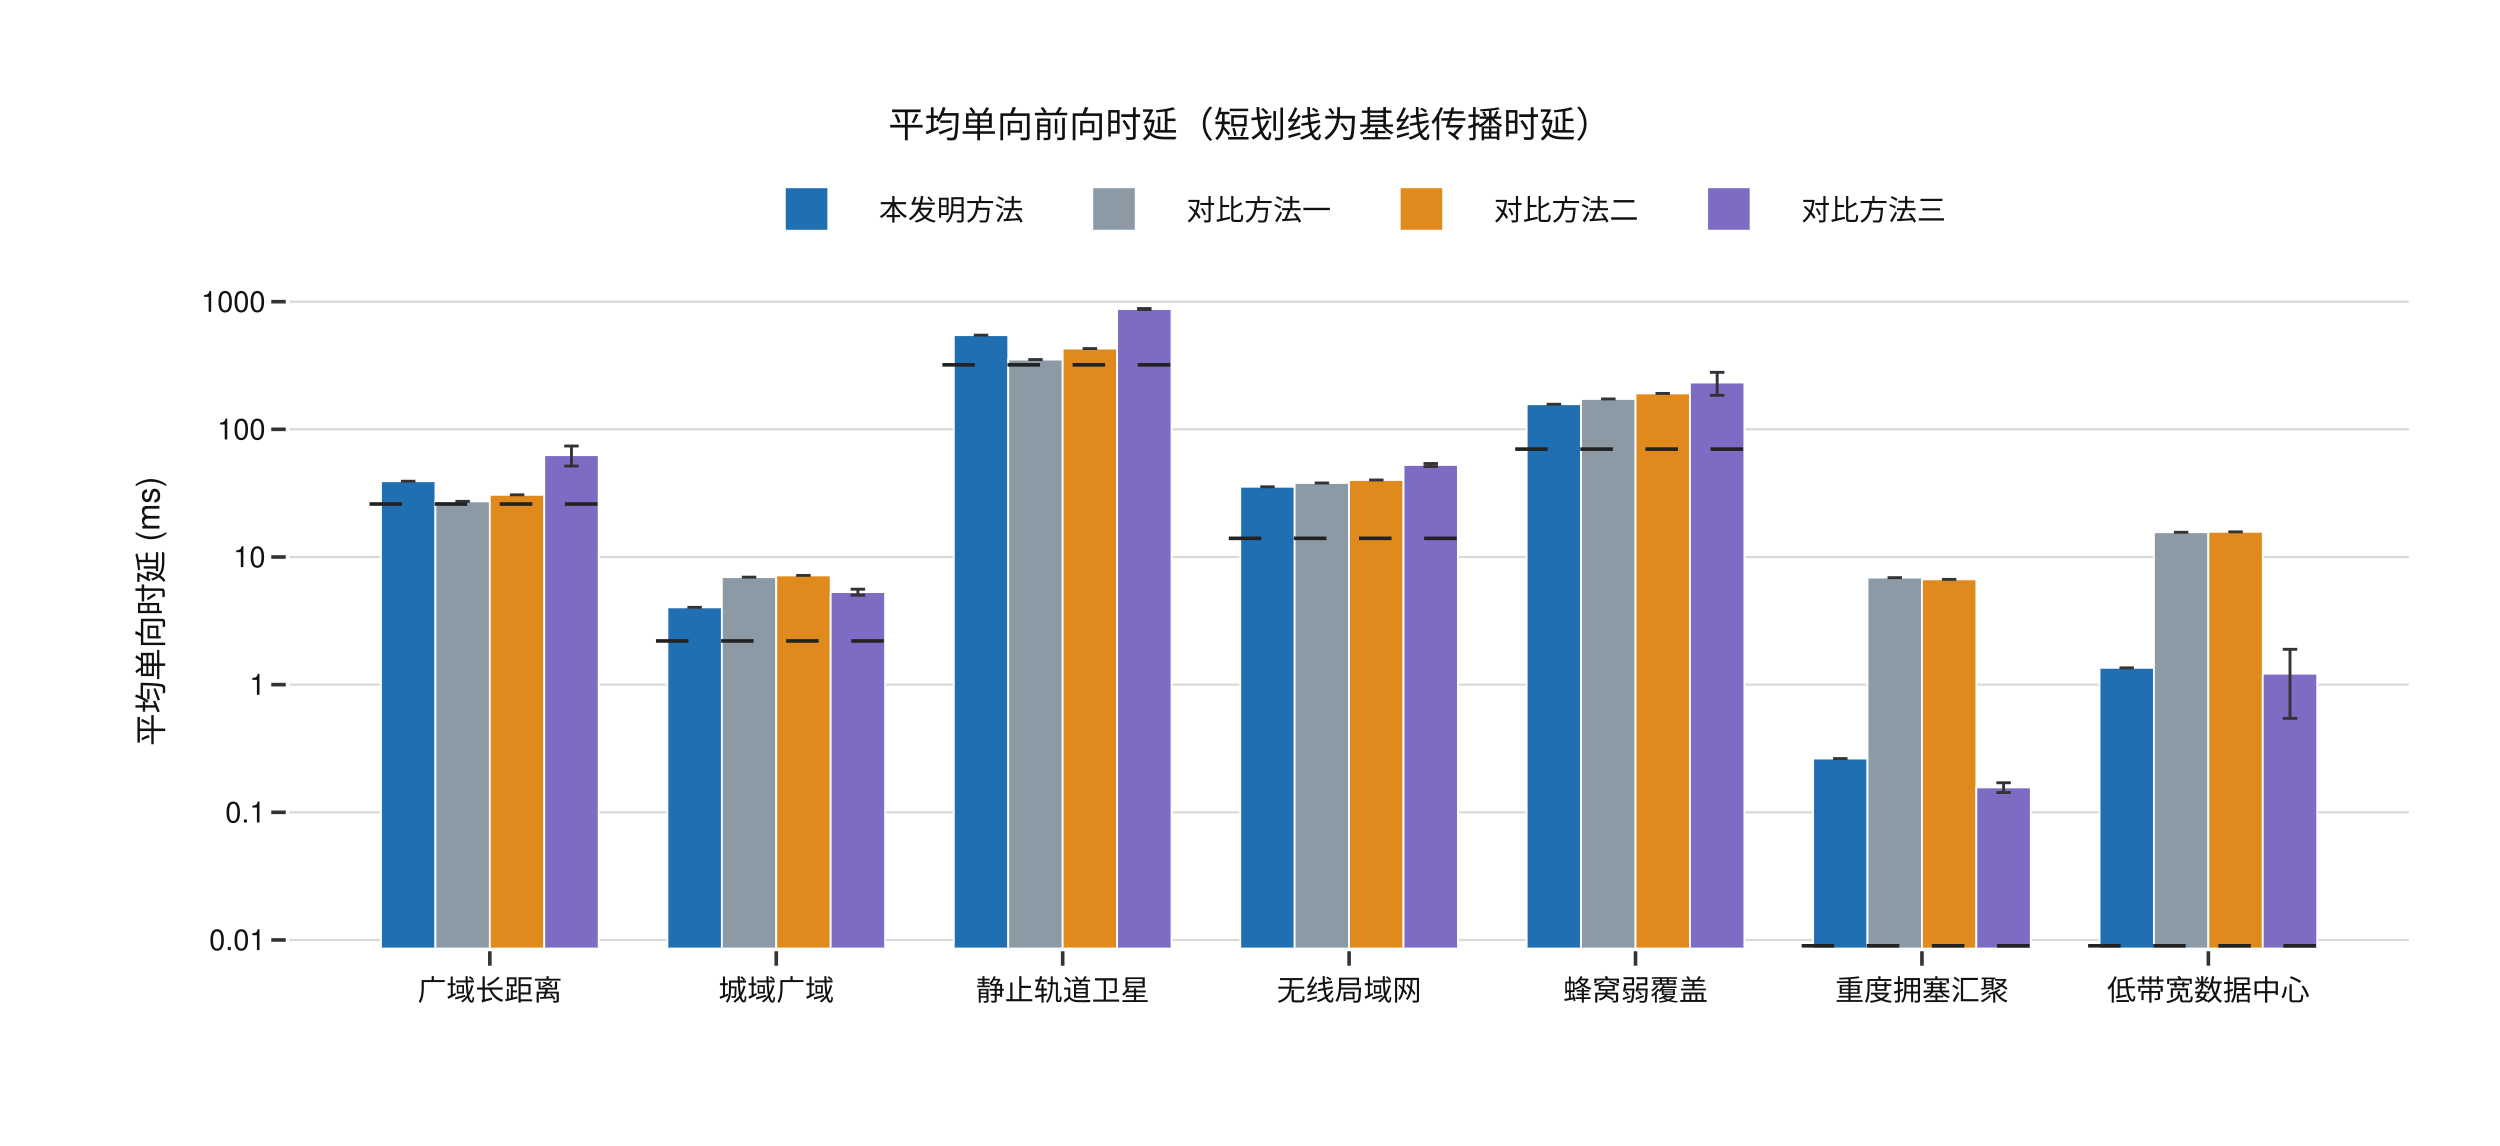
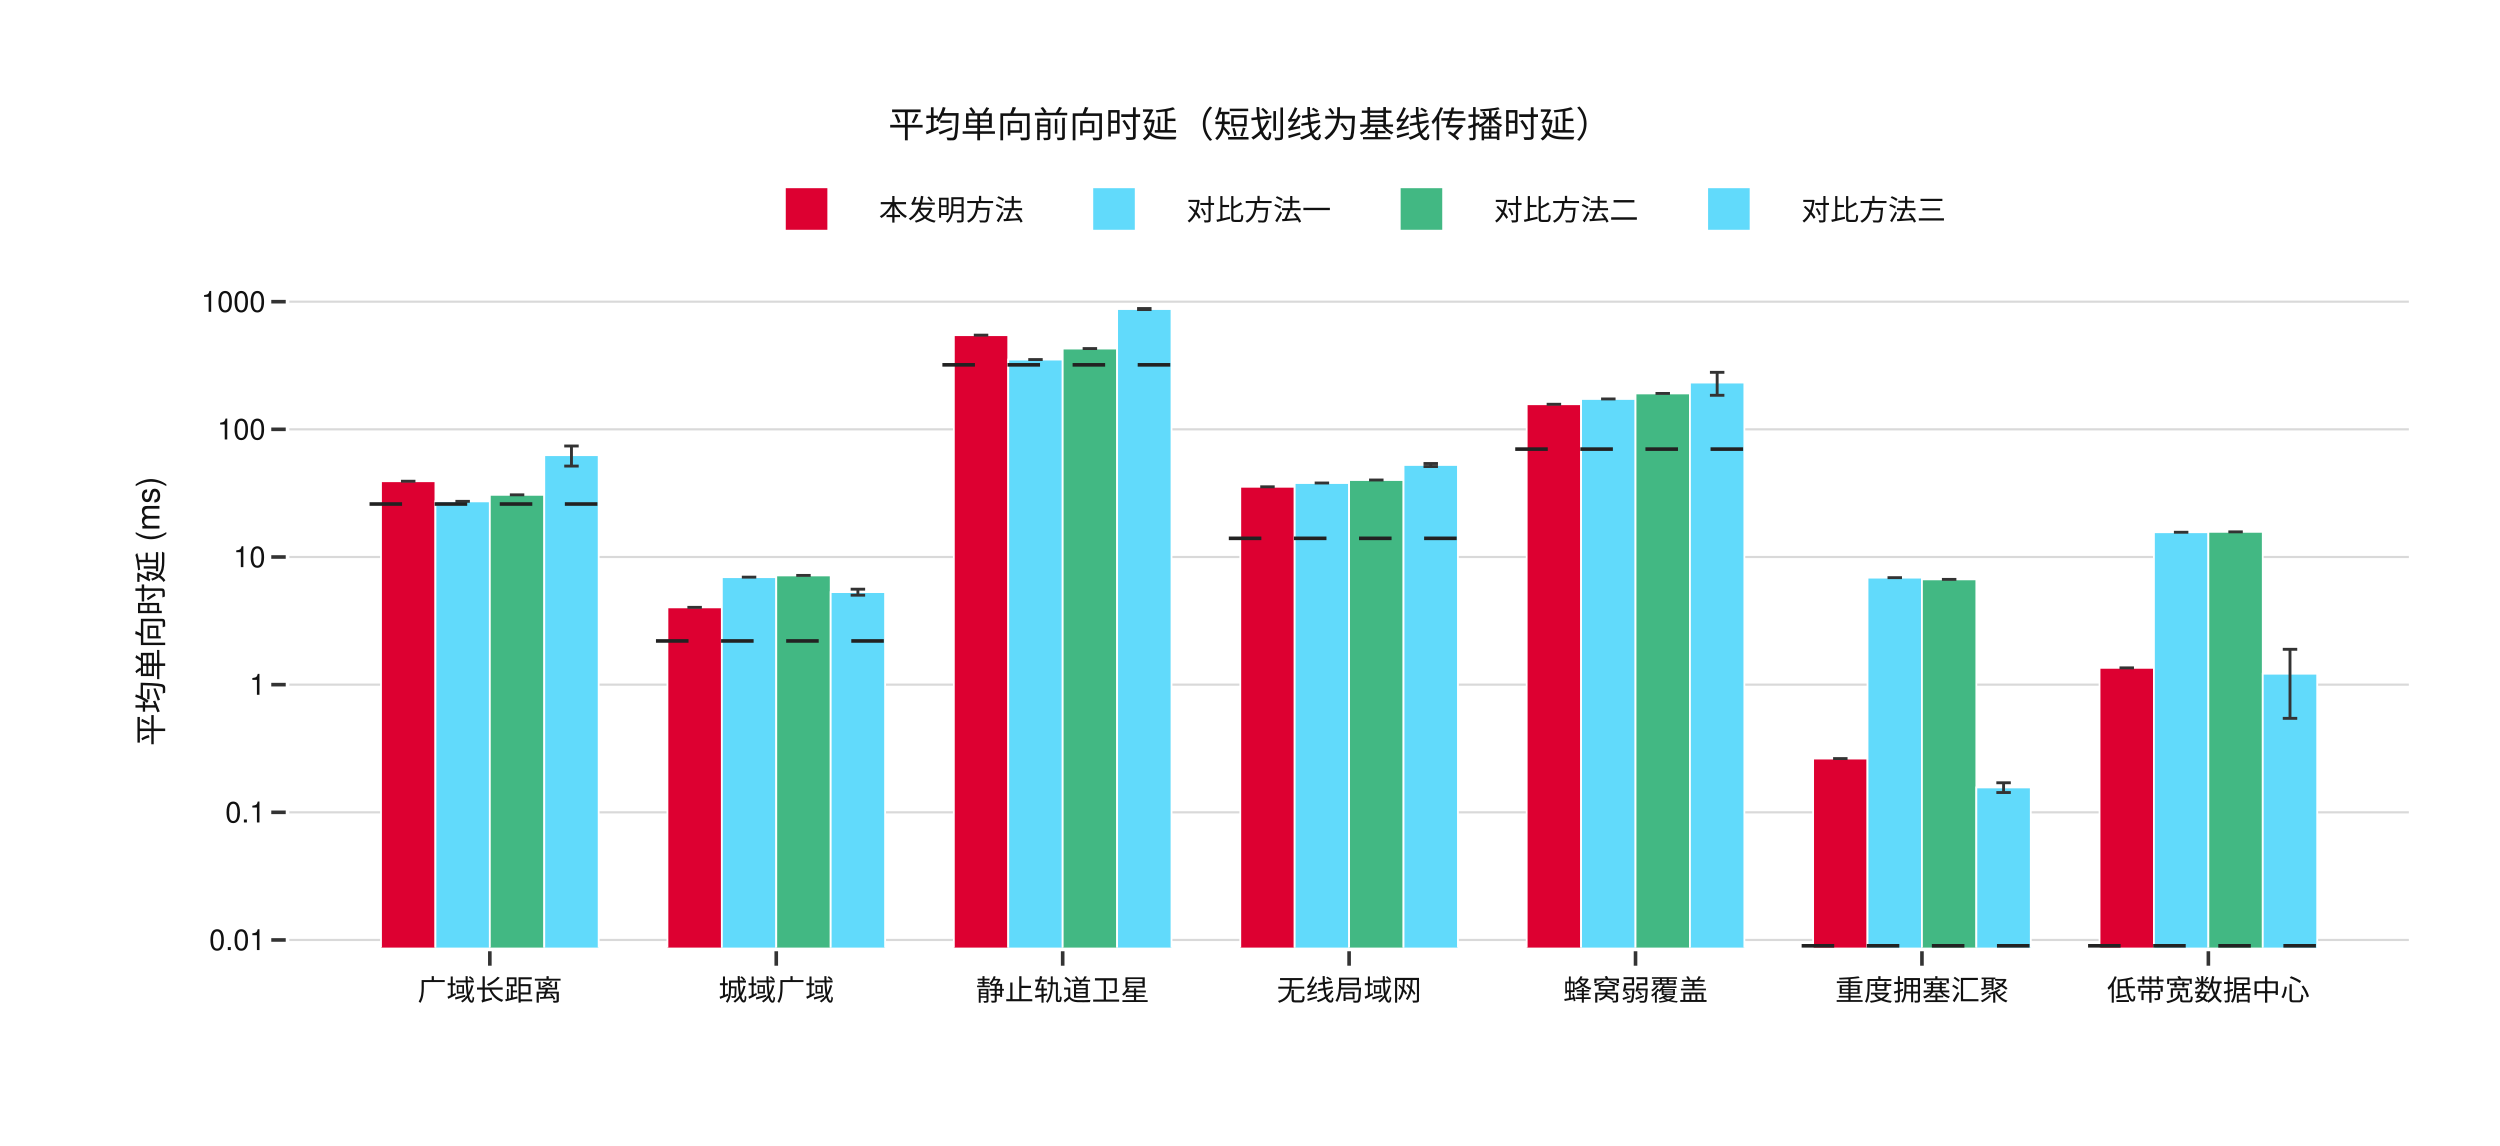
- <svg xmlns="http://www.w3.org/2000/svg" class="main-svg" width="691.2pt" height="316.8pt" style="" viewBox="0 0 691.2 316.8">
+ <svg xmlns="http://www.w3.org/2000/svg" class="main-svg" width="691.2pt" height="316.8pt" viewBox="0 0 691.2 316.8" style="">
  <rect x="0" y="0" width="691.2" height="316.8" style="fill: rgb(255, 255, 255); fill-opacity: 1;" />
-   <defs id="defs-bbf554">
+   <defs id="defs-b40670">
    <g class="clips">
-       <clipPath id="clipbbf554xyplot" class="plotclip">
+       <clipPath id="clipb40670xyplot" class="plotclip">
        <rect width="586" height="186" />
      </clipPath>
-       <clipPath class="axesclip" id="clipbbf554x">
+       <clipPath class="axesclip" id="clipb40670x">
        <rect x="80" y="0" width="586" height="316.8" />
      </clipPath>
-       <clipPath class="axesclip" id="clipbbf554y">
+       <clipPath class="axesclip" id="clipb40670y">
        <rect x="0" y="76" width="691.2" height="186" />
      </clipPath>
-       <clipPath class="axesclip" id="clipbbf554xy">
+       <clipPath class="axesclip" id="clipb40670xy">
        <rect x="80" y="76" width="586" height="186" />
      </clipPath>
    </g>
    <g class="gradients" />
    <g class="patterns" />
  </defs>
  <g class="bglayer" />
  <g class="layer-below">
    <g class="imagelayer" />
    <g class="shapelayer" />
  </g>
  <g class="cartesianlayer">
    <g class="subplot xy">
      <g class="layer-subplot">
        <g class="shapelayer" />
        <g class="imagelayer" />
      </g>
      <g class="minor-gridlayer">
        <g class="x" />
        <g class="y" />
      </g>
      <g class="gridlayer">
        <g class="x" />
        <g class="y">
          <path class="ygrid crisp" transform="translate(0,259.88)" d="M80,0h586" style="stroke: rgb(217, 217, 217); stroke-opacity: 1; stroke-width: 0.6px;" />
          <path class="ygrid crisp" transform="translate(0,224.59)" d="M80,0h586" style="stroke: rgb(217, 217, 217); stroke-opacity: 1; stroke-width: 0.6px;" />
          <path class="ygrid crisp" transform="translate(0,189.29)" d="M80,0h586" style="stroke: rgb(217, 217, 217); stroke-opacity: 1; stroke-width: 0.6px;" />
          <path class="ygrid crisp" transform="translate(0,154)" d="M80,0h586" style="stroke: rgb(217, 217, 217); stroke-opacity: 1; stroke-width: 0.6px;" />
          <path class="ygrid crisp" transform="translate(0,118.7)" d="M80,0h586" style="stroke: rgb(217, 217, 217); stroke-opacity: 1; stroke-width: 0.6px;" />
          <path class="ygrid crisp" transform="translate(0,83.41)" d="M80,0h586" style="stroke: rgb(217, 217, 217); stroke-opacity: 1; stroke-width: 0.6px;" />
        </g>
      </g>
      <g class="zerolinelayer" />
      <g class="layer-between">
        <g class="shapelayer" />
        <g class="imagelayer" />
      </g>
      <path class="xlines-below" />
      <path class="ylines-below" />
      <g class="overlines-below" />
      <g class="xaxislayer-below" />
      <g class="yaxislayer-below" />
      <g class="overaxes-below" />
      <g class="overplot">
-         <g class="xy" transform="translate(80,76)" clip-path="url(#clipbbf554xyplot)">
+         <g class="xy" transform="translate(80,76)" clip-path="url(#clipb40670xyplot)">
          <g class="barlayer mlayer">
            <g class="trace bars" style="opacity: 1;">
              <g class="points">
                <g class="point">
-                   <path d="M25.34,1953V57.05H40.39V1953Z" style="vector-effect: none; opacity: 1; stroke-width: 0.5px; fill: rgb(31, 111, 178); fill-opacity: 1; stroke: rgb(255, 255, 255); stroke-opacity: 1;" />
-                 </g>
-                 <g class="point">
-                   <path d="M104.53,1953V91.92H119.58V1953Z" style="vector-effect: none; opacity: 1; stroke-width: 0.5px; fill: rgb(31, 111, 178); fill-opacity: 1; stroke: rgb(255, 255, 255); stroke-opacity: 1;" />
-                 </g>
-                 <g class="point">
-                   <path d="M183.72,1953V16.66H198.76V1953Z" style="vector-effect: none; opacity: 1; stroke-width: 0.5px; fill: rgb(31, 111, 178); fill-opacity: 1; stroke: rgb(255, 255, 255); stroke-opacity: 1;" />
-                 </g>
-                 <g class="point">
-                   <path d="M262.91,1953V58.59H277.95V1953Z" style="vector-effect: none; opacity: 1; stroke-width: 0.5px; fill: rgb(31, 111, 178); fill-opacity: 1; stroke: rgb(255, 255, 255); stroke-opacity: 1;" />
-                 </g>
-                 <g class="point">
-                   <path d="M342.1,1953V35.77H357.14V1953Z" style="vector-effect: none; opacity: 1; stroke-width: 0.5px; fill: rgb(31, 111, 178); fill-opacity: 1; stroke: rgb(255, 255, 255); stroke-opacity: 1;" />
-                 </g>
-                 <g class="point">
-                   <path d="M421.29,1953V133.73H436.33V1953Z" style="vector-effect: none; opacity: 1; stroke-width: 0.5px; fill: rgb(31, 111, 178); fill-opacity: 1; stroke: rgb(255, 255, 255); stroke-opacity: 1;" />
-                 </g>
-                 <g class="point">
-                   <path d="M500.48,1953V108.65H515.52V1953Z" style="vector-effect: none; opacity: 1; stroke-width: 0.5px; fill: rgb(31, 111, 178); fill-opacity: 1; stroke: rgb(255, 255, 255); stroke-opacity: 1;" />
+                   <path d="M25.34,1953V57.05H40.39V1953Z" style="vector-effect: none; opacity: 1; stroke-width: 0.5px; fill: rgb(221, 0, 49); fill-opacity: 1; stroke: rgb(255, 255, 255); stroke-opacity: 1;" />
+                 </g>
+                 <g class="point">
+                   <path d="M104.53,1953V91.92H119.58V1953Z" style="vector-effect: none; opacity: 1; stroke-width: 0.5px; fill: rgb(221, 0, 49); fill-opacity: 1; stroke: rgb(255, 255, 255); stroke-opacity: 1;" />
+                 </g>
+                 <g class="point">
+                   <path d="M183.72,1953V16.66H198.76V1953Z" style="vector-effect: none; opacity: 1; stroke-width: 0.5px; fill: rgb(221, 0, 49); fill-opacity: 1; stroke: rgb(255, 255, 255); stroke-opacity: 1;" />
+                 </g>
+                 <g class="point">
+                   <path d="M262.91,1953V58.59H277.95V1953Z" style="vector-effect: none; opacity: 1; stroke-width: 0.5px; fill: rgb(221, 0, 49); fill-opacity: 1; stroke: rgb(255, 255, 255); stroke-opacity: 1;" />
+                 </g>
+                 <g class="point">
+                   <path d="M342.1,1953V35.77H357.14V1953Z" style="vector-effect: none; opacity: 1; stroke-width: 0.5px; fill: rgb(221, 0, 49); fill-opacity: 1; stroke: rgb(255, 255, 255); stroke-opacity: 1;" />
+                 </g>
+                 <g class="point">
+                   <path d="M421.29,1953V133.73H436.33V1953Z" style="vector-effect: none; opacity: 1; stroke-width: 0.5px; fill: rgb(221, 0, 49); fill-opacity: 1; stroke: rgb(255, 255, 255); stroke-opacity: 1;" />
+                 </g>
+                 <g class="point">
+                   <path d="M500.48,1953V108.65H515.52V1953Z" style="vector-effect: none; opacity: 1; stroke-width: 0.5px; fill: rgb(221, 0, 49); fill-opacity: 1; stroke: rgb(255, 255, 255); stroke-opacity: 1;" />
                </g>
              </g>
              <g class="errorbar">
                <path class="yerror" d="M30.86,57.05h4m-2,0V57.05m-2,0h4" style="vector-effect: none; stroke-width: 0.8px; stroke: rgb(51, 51, 51); stroke-opacity: 1;" />
              </g>
              <g class="errorbar">
                <path class="yerror" d="M110.05,91.92h4m-2,0V91.92m-2,0h4" style="vector-effect: none; stroke-width: 0.8px; stroke: rgb(51, 51, 51); stroke-opacity: 1;" />
              </g>
              <g class="errorbar">
                <path class="yerror" d="M189.24,16.66h4m-2,0V16.66m-2,0h4" style="vector-effect: none; stroke-width: 0.8px; stroke: rgb(51, 51, 51); stroke-opacity: 1;" />
              </g>
              <g class="errorbar">
                <path class="yerror" d="M268.43,58.59h4m-2,0V58.59m-2,0h4" style="vector-effect: none; stroke-width: 0.8px; stroke: rgb(51, 51, 51); stroke-opacity: 1;" />
              </g>
              <g class="errorbar">
                <path class="yerror" d="M347.62,35.77h4m-2,0V35.77m-2,0h4" style="vector-effect: none; stroke-width: 0.8px; stroke: rgb(51, 51, 51); stroke-opacity: 1;" />
              </g>
              <g class="errorbar">
                <path class="yerror" d="M426.81,133.73h4m-2,0V133.73m-2,0h4" style="vector-effect: none; stroke-width: 0.8px; stroke: rgb(51, 51, 51); stroke-opacity: 1;" />
              </g>
              <g class="errorbar">
                <path class="yerror" d="M506,108.65h4m-2,0V108.65m-2,0h4" style="vector-effect: none; stroke-width: 0.8px; stroke: rgb(51, 51, 51); stroke-opacity: 1;" />
              </g>
            </g>
            <g class="trace bars" style="opacity: 1;">
              <g class="points">
                <g class="point">
-                   <path d="M40.39,1953V62.61H55.43V1953Z" style="vector-effect: none; opacity: 1; stroke-width: 0.5px; fill: rgb(140, 154, 166); fill-opacity: 1; stroke: rgb(255, 255, 255); stroke-opacity: 1;" />
-                 </g>
-                 <g class="point">
-                   <path d="M119.58,1953V83.57H134.62V1953Z" style="vector-effect: none; opacity: 1; stroke-width: 0.5px; fill: rgb(140, 154, 166); fill-opacity: 1; stroke: rgb(255, 255, 255); stroke-opacity: 1;" />
-                 </g>
-                 <g class="point">
-                   <path d="M198.76,1953V23.41H213.81V1953Z" style="vector-effect: none; opacity: 1; stroke-width: 0.5px; fill: rgb(140, 154, 166); fill-opacity: 1; stroke: rgb(255, 255, 255); stroke-opacity: 1;" />
-                 </g>
-                 <g class="point">
-                   <path d="M277.95,1953V57.54H293V1953Z" style="vector-effect: none; opacity: 1; stroke-width: 0.5px; fill: rgb(140, 154, 166); fill-opacity: 1; stroke: rgb(255, 255, 255); stroke-opacity: 1;" />
-                 </g>
-                 <g class="point">
-                   <path d="M357.14,1953V34.3H372.19V1953Z" style="vector-effect: none; opacity: 1; stroke-width: 0.5px; fill: rgb(140, 154, 166); fill-opacity: 1; stroke: rgb(255, 255, 255); stroke-opacity: 1;" />
-                 </g>
-                 <g class="point">
-                   <path d="M436.33,1953V83.71H451.38V1953Z" style="vector-effect: none; opacity: 1; stroke-width: 0.5px; fill: rgb(140, 154, 166); fill-opacity: 1; stroke: rgb(255, 255, 255); stroke-opacity: 1;" />
-                 </g>
-                 <g class="point">
-                   <path d="M515.52,1953V71.16H530.57V1953Z" style="vector-effect: none; opacity: 1; stroke-width: 0.5px; fill: rgb(140, 154, 166); fill-opacity: 1; stroke: rgb(255, 255, 255); stroke-opacity: 1;" />
+                   <path d="M40.39,1953V62.61H55.43V1953Z" style="vector-effect: none; opacity: 1; stroke-width: 0.5px; fill: rgb(97, 218, 251); fill-opacity: 1; stroke: rgb(255, 255, 255); stroke-opacity: 1;" />
+                 </g>
+                 <g class="point">
+                   <path d="M119.58,1953V83.57H134.62V1953Z" style="vector-effect: none; opacity: 1; stroke-width: 0.5px; fill: rgb(97, 218, 251); fill-opacity: 1; stroke: rgb(255, 255, 255); stroke-opacity: 1;" />
+                 </g>
+                 <g class="point">
+                   <path d="M198.76,1953V23.41H213.81V1953Z" style="vector-effect: none; opacity: 1; stroke-width: 0.5px; fill: rgb(97, 218, 251); fill-opacity: 1; stroke: rgb(255, 255, 255); stroke-opacity: 1;" />
+                 </g>
+                 <g class="point">
+                   <path d="M277.95,1953V57.54H293V1953Z" style="vector-effect: none; opacity: 1; stroke-width: 0.5px; fill: rgb(97, 218, 251); fill-opacity: 1; stroke: rgb(255, 255, 255); stroke-opacity: 1;" />
+                 </g>
+                 <g class="point">
+                   <path d="M357.14,1953V34.3H372.19V1953Z" style="vector-effect: none; opacity: 1; stroke-width: 0.5px; fill: rgb(97, 218, 251); fill-opacity: 1; stroke: rgb(255, 255, 255); stroke-opacity: 1;" />
+                 </g>
+                 <g class="point">
+                   <path d="M436.33,1953V83.71H451.38V1953Z" style="vector-effect: none; opacity: 1; stroke-width: 0.5px; fill: rgb(97, 218, 251); fill-opacity: 1; stroke: rgb(255, 255, 255); stroke-opacity: 1;" />
+                 </g>
+                 <g class="point">
+                   <path d="M515.52,1953V71.16H530.57V1953Z" style="vector-effect: none; opacity: 1; stroke-width: 0.5px; fill: rgb(97, 218, 251); fill-opacity: 1; stroke: rgb(255, 255, 255); stroke-opacity: 1;" />
                </g>
              </g>
              <g class="errorbar">
                <path class="yerror" d="M45.91,62.61h4m-2,0V62.61m-2,0h4" style="vector-effect: none; stroke-width: 0.8px; stroke: rgb(51, 51, 51); stroke-opacity: 1;" />
              </g>
              <g class="errorbar">
                <path class="yerror" d="M125.1,83.57h4m-2,0V83.57m-2,0h4" style="vector-effect: none; stroke-width: 0.8px; stroke: rgb(51, 51, 51); stroke-opacity: 1;" />
              </g>
              <g class="errorbar">
                <path class="yerror" d="M204.29,23.41h4m-2,0V23.41m-2,0h4" style="vector-effect: none; stroke-width: 0.8px; stroke: rgb(51, 51, 51); stroke-opacity: 1;" />
              </g>
              <g class="errorbar">
                <path class="yerror" d="M283.48,57.54h4m-2,0V57.54m-2,0h4" style="vector-effect: none; stroke-width: 0.8px; stroke: rgb(51, 51, 51); stroke-opacity: 1;" />
              </g>
              <g class="errorbar">
                <path class="yerror" d="M362.67,34.3h4m-2,0V34.3m-2,0h4" style="vector-effect: none; stroke-width: 0.8px; stroke: rgb(51, 51, 51); stroke-opacity: 1;" />
              </g>
              <g class="errorbar">
                <path class="yerror" d="M441.86,83.71h4m-2,0V83.71m-2,0h4" style="vector-effect: none; stroke-width: 0.8px; stroke: rgb(51, 51, 51); stroke-opacity: 1;" />
              </g>
              <g class="errorbar">
                <path class="yerror" d="M521.04,71.16h4m-2,0V71.16m-2,0h4" style="vector-effect: none; stroke-width: 0.8px; stroke: rgb(51, 51, 51); stroke-opacity: 1;" />
              </g>
            </g>
            <g class="trace bars" style="opacity: 1;">
              <g class="points">
                <g class="point">
-                   <path d="M55.43,1953V60.81H70.48V1953Z" style="vector-effect: none; opacity: 1; stroke-width: 0.5px; fill: rgb(224, 138, 30); fill-opacity: 1; stroke: rgb(255, 255, 255); stroke-opacity: 1;" />
-                 </g>
-                 <g class="point">
-                   <path d="M134.62,1953V83.09H149.67V1953Z" style="vector-effect: none; opacity: 1; stroke-width: 0.5px; fill: rgb(224, 138, 30); fill-opacity: 1; stroke: rgb(255, 255, 255); stroke-opacity: 1;" />
-                 </g>
-                 <g class="point">
-                   <path d="M213.81,1953V20.37H228.86V1953Z" style="vector-effect: none; opacity: 1; stroke-width: 0.5px; fill: rgb(224, 138, 30); fill-opacity: 1; stroke: rgb(255, 255, 255); stroke-opacity: 1;" />
-                 </g>
-                 <g class="point">
-                   <path d="M293,1953V56.71H308.05V1953Z" style="vector-effect: none; opacity: 1; stroke-width: 0.5px; fill: rgb(224, 138, 30); fill-opacity: 1; stroke: rgb(255, 255, 255); stroke-opacity: 1;" />
-                 </g>
-                 <g class="point">
-                   <path d="M372.19,1953V32.78H387.24V1953Z" style="vector-effect: none; opacity: 1; stroke-width: 0.5px; fill: rgb(224, 138, 30); fill-opacity: 1; stroke: rgb(255, 255, 255); stroke-opacity: 1;" />
-                 </g>
-                 <g class="point">
-                   <path d="M451.38,1953V84.19H466.42V1953Z" style="vector-effect: none; opacity: 1; stroke-width: 0.5px; fill: rgb(224, 138, 30); fill-opacity: 1; stroke: rgb(255, 255, 255); stroke-opacity: 1;" />
-                 </g>
-                 <g class="point">
-                   <path d="M530.57,1953V71.05H545.61V1953Z" style="vector-effect: none; opacity: 1; stroke-width: 0.5px; fill: rgb(224, 138, 30); fill-opacity: 1; stroke: rgb(255, 255, 255); stroke-opacity: 1;" />
+                   <path d="M55.43,1953V60.81H70.48V1953Z" style="vector-effect: none; opacity: 1; stroke-width: 0.5px; fill: rgb(66, 184, 131); fill-opacity: 1; stroke: rgb(255, 255, 255); stroke-opacity: 1;" />
+                 </g>
+                 <g class="point">
+                   <path d="M134.62,1953V83.09H149.67V1953Z" style="vector-effect: none; opacity: 1; stroke-width: 0.5px; fill: rgb(66, 184, 131); fill-opacity: 1; stroke: rgb(255, 255, 255); stroke-opacity: 1;" />
+                 </g>
+                 <g class="point">
+                   <path d="M213.81,1953V20.37H228.86V1953Z" style="vector-effect: none; opacity: 1; stroke-width: 0.5px; fill: rgb(66, 184, 131); fill-opacity: 1; stroke: rgb(255, 255, 255); stroke-opacity: 1;" />
+                 </g>
+                 <g class="point">
+                   <path d="M293,1953V56.71H308.05V1953Z" style="vector-effect: none; opacity: 1; stroke-width: 0.5px; fill: rgb(66, 184, 131); fill-opacity: 1; stroke: rgb(255, 255, 255); stroke-opacity: 1;" />
+                 </g>
+                 <g class="point">
+                   <path d="M372.19,1953V32.78H387.24V1953Z" style="vector-effect: none; opacity: 1; stroke-width: 0.5px; fill: rgb(66, 184, 131); fill-opacity: 1; stroke: rgb(255, 255, 255); stroke-opacity: 1;" />
+                 </g>
+                 <g class="point">
+                   <path d="M451.38,1953V84.19H466.42V1953Z" style="vector-effect: none; opacity: 1; stroke-width: 0.5px; fill: rgb(66, 184, 131); fill-opacity: 1; stroke: rgb(255, 255, 255); stroke-opacity: 1;" />
+                 </g>
+                 <g class="point">
+                   <path d="M530.57,1953V71.05H545.61V1953Z" style="vector-effect: none; opacity: 1; stroke-width: 0.5px; fill: rgb(66, 184, 131); fill-opacity: 1; stroke: rgb(255, 255, 255); stroke-opacity: 1;" />
                </g>
              </g>
              <g class="errorbar">
                <path class="yerror" d="M60.96,60.81h4m-2,0V60.81m-2,0h4" style="vector-effect: none; stroke-width: 0.8px; stroke: rgb(51, 51, 51); stroke-opacity: 1;" />
              </g>
              <g class="errorbar">
                <path class="yerror" d="M140.14,83.09h4m-2,0V83.09m-2,0h4" style="vector-effect: none; stroke-width: 0.8px; stroke: rgb(51, 51, 51); stroke-opacity: 1;" />
              </g>
              <g class="errorbar">
                <path class="yerror" d="M219.33,20.37h4m-2,0V20.37m-2,0h4" style="vector-effect: none; stroke-width: 0.8px; stroke: rgb(51, 51, 51); stroke-opacity: 1;" />
              </g>
              <g class="errorbar">
                <path class="yerror" d="M298.52,56.71h4m-2,0V56.71m-2,0h4" style="vector-effect: none; stroke-width: 0.8px; stroke: rgb(51, 51, 51); stroke-opacity: 1;" />
              </g>
              <g class="errorbar">
                <path class="yerror" d="M377.71,32.78h4m-2,0V32.78m-2,0h4" style="vector-effect: none; stroke-width: 0.8px; stroke: rgb(51, 51, 51); stroke-opacity: 1;" />
              </g>
              <g class="errorbar">
                <path class="yerror" d="M456.9,84.19h4m-2,0V84.19m-2,0h4" style="vector-effect: none; stroke-width: 0.8px; stroke: rgb(51, 51, 51); stroke-opacity: 1;" />
              </g>
              <g class="errorbar">
                <path class="yerror" d="M536.09,71.05h4m-2,0V71.05m-2,0h4" style="vector-effect: none; stroke-width: 0.8px; stroke: rgb(51, 51, 51); stroke-opacity: 1;" />
              </g>
            </g>
            <g class="trace bars" style="opacity: 1;">
              <g class="points">
                <g class="point">
-                   <path d="M70.48,1953V49.84H85.52V1953Z" style="vector-effect: none; opacity: 1; stroke-width: 0.5px; fill: rgb(126, 107, 196); fill-opacity: 1; stroke: rgb(255, 255, 255); stroke-opacity: 1;" />
-                 </g>
-                 <g class="point">
-                   <path d="M149.67,1953V87.71H164.71V1953Z" style="vector-effect: none; opacity: 1; stroke-width: 0.5px; fill: rgb(126, 107, 196); fill-opacity: 1; stroke: rgb(255, 255, 255); stroke-opacity: 1;" />
-                 </g>
-                 <g class="point">
-                   <path d="M228.86,1953V9.45H243.9V1953Z" style="vector-effect: none; opacity: 1; stroke-width: 0.5px; fill: rgb(126, 107, 196); fill-opacity: 1; stroke: rgb(255, 255, 255); stroke-opacity: 1;" />
-                 </g>
-                 <g class="point">
-                   <path d="M308.05,1953V52.56H323.09V1953Z" style="vector-effect: none; opacity: 1; stroke-width: 0.5px; fill: rgb(126, 107, 196); fill-opacity: 1; stroke: rgb(255, 255, 255); stroke-opacity: 1;" />
-                 </g>
-                 <g class="point">
-                   <path d="M387.24,1953V29.78H402.28V1953Z" style="vector-effect: none; opacity: 1; stroke-width: 0.5px; fill: rgb(126, 107, 196); fill-opacity: 1; stroke: rgb(255, 255, 255); stroke-opacity: 1;" />
-                 </g>
-                 <g class="point">
-                   <path d="M466.42,1953V141.71H481.47V1953Z" style="vector-effect: none; opacity: 1; stroke-width: 0.5px; fill: rgb(126, 107, 196); fill-opacity: 1; stroke: rgb(255, 255, 255); stroke-opacity: 1;" />
-                 </g>
-                 <g class="point">
-                   <path d="M545.61,1953V110.27H560.66V1953Z" style="vector-effect: none; opacity: 1; stroke-width: 0.5px; fill: rgb(126, 107, 196); fill-opacity: 1; stroke: rgb(255, 255, 255); stroke-opacity: 1;" />
+                   <path d="M70.48,1953V49.84H85.52V1953Z" style="vector-effect: none; opacity: 1; stroke-width: 0.5px; fill: rgb(97, 218, 251); fill-opacity: 1; stroke: rgb(255, 255, 255); stroke-opacity: 1;" />
+                 </g>
+                 <g class="point">
+                   <path d="M149.67,1953V87.71H164.71V1953Z" style="vector-effect: none; opacity: 1; stroke-width: 0.5px; fill: rgb(97, 218, 251); fill-opacity: 1; stroke: rgb(255, 255, 255); stroke-opacity: 1;" />
+                 </g>
+                 <g class="point">
+                   <path d="M228.86,1953V9.45H243.9V1953Z" style="vector-effect: none; opacity: 1; stroke-width: 0.5px; fill: rgb(97, 218, 251); fill-opacity: 1; stroke: rgb(255, 255, 255); stroke-opacity: 1;" />
+                 </g>
+                 <g class="point">
+                   <path d="M308.05,1953V52.56H323.09V1953Z" style="vector-effect: none; opacity: 1; stroke-width: 0.5px; fill: rgb(97, 218, 251); fill-opacity: 1; stroke: rgb(255, 255, 255); stroke-opacity: 1;" />
+                 </g>
+                 <g class="point">
+                   <path d="M387.24,1953V29.78H402.28V1953Z" style="vector-effect: none; opacity: 1; stroke-width: 0.5px; fill: rgb(97, 218, 251); fill-opacity: 1; stroke: rgb(255, 255, 255); stroke-opacity: 1;" />
+                 </g>
+                 <g class="point">
+                   <path d="M466.42,1953V141.71H481.47V1953Z" style="vector-effect: none; opacity: 1; stroke-width: 0.5px; fill: rgb(97, 218, 251); fill-opacity: 1; stroke: rgb(255, 255, 255); stroke-opacity: 1;" />
+                 </g>
+                 <g class="point">
+                   <path d="M545.61,1953V110.27H560.66V1953Z" style="vector-effect: none; opacity: 1; stroke-width: 0.5px; fill: rgb(97, 218, 251); fill-opacity: 1; stroke: rgb(255, 255, 255); stroke-opacity: 1;" />
                </g>
              </g>
              <g class="errorbar">
                <path class="yerror" d="M76,47.31h4m-2,0V52.86m-2,0h4" style="vector-effect: none; stroke-width: 0.8px; stroke: rgb(51, 51, 51); stroke-opacity: 1;" />
              </g>
              <g class="errorbar">
                <path class="yerror" d="M155.19,86.9h4m-2,0V88.56m-2,0h4" style="vector-effect: none; stroke-width: 0.8px; stroke: rgb(51, 51, 51); stroke-opacity: 1;" />
              </g>
              <g class="errorbar">
                <path class="yerror" d="M234.38,9.3h4m-2,0V9.59m-2,0h4" style="vector-effect: none; stroke-width: 0.8px; stroke: rgb(51, 51, 51); stroke-opacity: 1;" />
              </g>
              <g class="errorbar">
                <path class="yerror" d="M313.57,52.15h4m-2,0V52.99m-2,0h4" style="vector-effect: none; stroke-width: 0.8px; stroke: rgb(51, 51, 51); stroke-opacity: 1;" />
              </g>
              <g class="errorbar">
                <path class="yerror" d="M392.76,26.94h4m-2,0V33.29m-2,0h4" style="vector-effect: none; stroke-width: 0.8px; stroke: rgb(51, 51, 51); stroke-opacity: 1;" />
              </g>
              <g class="errorbar">
                <path class="yerror" d="M471.95,140.42h4m-2,0V143.12m-2,0h4" style="vector-effect: none; stroke-width: 0.8px; stroke: rgb(51, 51, 51); stroke-opacity: 1;" />
              </g>
              <g class="errorbar">
                <path class="yerror" d="M551.14,103.52h4m-2,0V122.61m-2,0h4" style="vector-effect: none; stroke-width: 0.8px; stroke: rgb(51, 51, 51); stroke-opacity: 1;" />
              </g>
            </g>
          </g>
        </g>
      </g>
      <g class="zerolinelayer-above" />
      <path class="xlines-above crisp" d="" style="fill: none; stroke-width: 1px; stroke: rgb(0, 0, 0); stroke-opacity: 0;" />
      <path class="ylines-above crisp" d="" style="fill: none; stroke-width: 1px; stroke: rgb(0, 0, 0); stroke-opacity: 0;" />
      <g class="overlines-above" />
      <g class="xaxislayer-above">
        <path class="xtick ticks crisp" d="M0,263v4" transform="translate(135.43,0)" style="stroke: rgb(51, 51, 51); stroke-opacity: 1; stroke-width: 1px;" />
        <path class="xtick ticks crisp" d="M0,263v4" transform="translate(214.62,0)" style="stroke: rgb(51, 51, 51); stroke-opacity: 1; stroke-width: 1px;" />
        <path class="xtick ticks crisp" d="M0,263v4" transform="translate(293.81,0)" style="stroke: rgb(51, 51, 51); stroke-opacity: 1; stroke-width: 1px;" />
        <path class="xtick ticks crisp" d="M0,263v4" transform="translate(373,0)" style="stroke: rgb(51, 51, 51); stroke-opacity: 1; stroke-width: 1px;" />
        <path class="xtick ticks crisp" d="M0,263v4" transform="translate(452.19,0)" style="stroke: rgb(51, 51, 51); stroke-opacity: 1; stroke-width: 1px;" />
        <path class="xtick ticks crisp" d="M0,263v4" transform="translate(531.38,0)" style="stroke: rgb(51, 51, 51); stroke-opacity: 1; stroke-width: 1px;" />
        <path class="xtick ticks crisp" d="M0,263v4" transform="translate(610.57,0)" style="stroke: rgb(51, 51, 51); stroke-opacity: 1; stroke-width: 1px;" />
        <g class="xtick">
          <text text-anchor="middle" x="0" y="276.6" transform="translate(135.43,0)" style="font-family: Helvetica, Arial, 'Helvetica Neue', 'DejaVu Sans', 'PingFang SC', 'Songti SC', 'Hiragino Sans GB', 'Microsoft YaHei', sans-serif; font-size: 8px; fill: rgb(17, 17, 17); fill-opacity: 1; white-space: pre;">广域长距离</text>
        </g>
        <g class="xtick">
          <text text-anchor="middle" x="0" y="276.6" style="font-family: Helvetica, Arial, 'Helvetica Neue', 'DejaVu Sans', 'PingFang SC', 'Songti SC', 'Hiragino Sans GB', 'Microsoft YaHei', sans-serif; font-size: 8px; fill: rgb(17, 17, 17); fill-opacity: 1; white-space: pre;" transform="translate(214.62,0)">城域广域</text>
        </g>
        <g class="xtick">
          <text text-anchor="middle" x="0" y="276.6" style="font-family: Helvetica, Arial, 'Helvetica Neue', 'DejaVu Sans', 'PingFang SC', 'Songti SC', 'Hiragino Sans GB', 'Microsoft YaHei', sans-serif; font-size: 8px; fill: rgb(17, 17, 17); fill-opacity: 1; white-space: pre;" transform="translate(293.81,0)">静止轨道卫星</text>
        </g>
        <g class="xtick">
          <text text-anchor="middle" x="0" y="276.6" style="font-family: Helvetica, Arial, 'Helvetica Neue', 'DejaVu Sans', 'PingFang SC', 'Songti SC', 'Hiragino Sans GB', 'Microsoft YaHei', sans-serif; font-size: 8px; fill: rgb(17, 17, 17); fill-opacity: 1; white-space: pre;" transform="translate(373,0)">无线局域网</text>
        </g>
        <g class="xtick">
          <text text-anchor="middle" x="0" y="276.6" style="font-family: Helvetica, Arial, 'Helvetica Neue', 'DejaVu Sans', 'PingFang SC', 'Songti SC', 'Hiragino Sans GB', 'Microsoft YaHei', sans-serif; font-size: 8px; fill: rgb(17, 17, 17); fill-opacity: 1; white-space: pre;" transform="translate(452.19,0)">蜂窝弱覆盖</text>
        </g>
        <g class="xtick">
          <text text-anchor="middle" x="0" y="276.6" style="font-family: Helvetica, Arial, 'Helvetica Neue', 'DejaVu Sans', 'PingFang SC', 'Songti SC', 'Hiragino Sans GB', 'Microsoft YaHei', sans-serif; font-size: 8px; fill: rgb(17, 17, 17); fill-opacity: 1; white-space: pre;" transform="translate(531.38,0)">重度拥塞汇聚</text>
        </g>
        <g class="xtick">
          <text text-anchor="middle" x="0" y="276.6" style="font-family: Helvetica, Arial, 'Helvetica Neue', 'DejaVu Sans', 'PingFang SC', 'Songti SC', 'Hiragino Sans GB', 'Microsoft YaHei', sans-serif; font-size: 8px; fill: rgb(17, 17, 17); fill-opacity: 1; white-space: pre;" transform="translate(610.57,0)">低带宽数据中心</text>
        </g>
      </g>
      <g class="yaxislayer-above">
        <path class="ytick ticks crisp" d="M79,0h-4" transform="translate(0,259.88)" style="stroke: rgb(51, 51, 51); stroke-opacity: 1; stroke-width: 1px;" />
        <path class="ytick ticks crisp" d="M79,0h-4" transform="translate(0,224.59)" style="stroke: rgb(51, 51, 51); stroke-opacity: 1; stroke-width: 1px;" />
        <path class="ytick ticks crisp" d="M79,0h-4" transform="translate(0,189.29)" style="stroke: rgb(51, 51, 51); stroke-opacity: 1; stroke-width: 1px;" />
        <path class="ytick ticks crisp" d="M79,0h-4" transform="translate(0,154)" style="stroke: rgb(51, 51, 51); stroke-opacity: 1; stroke-width: 1px;" />
        <path class="ytick ticks crisp" d="M79,0h-4" transform="translate(0,118.7)" style="stroke: rgb(51, 51, 51); stroke-opacity: 1; stroke-width: 1px;" />
        <path class="ytick ticks crisp" d="M79,0h-4" transform="translate(0,83.41)" style="stroke: rgb(51, 51, 51); stroke-opacity: 1; stroke-width: 1px;" />
        <g class="ytick">
          <text text-anchor="end" x="73.4" y="2.8" transform="translate(0,259.88)" style="font-family: Helvetica, Arial, 'Helvetica Neue', 'DejaVu Sans', 'PingFang SC', 'Songti SC', 'Hiragino Sans GB', 'Microsoft YaHei', sans-serif; font-size: 8px; fill: rgb(17, 17, 17); fill-opacity: 1; white-space: pre;">0.01</text>
        </g>
        <g class="ytick">
          <text text-anchor="end" x="73.4" y="2.8" style="font-family: Helvetica, Arial, 'Helvetica Neue', 'DejaVu Sans', 'PingFang SC', 'Songti SC', 'Hiragino Sans GB', 'Microsoft YaHei', sans-serif; font-size: 8px; fill: rgb(17, 17, 17); fill-opacity: 1; white-space: pre;" transform="translate(0,224.59)">0.1</text>
        </g>
        <g class="ytick">
          <text text-anchor="end" x="73.4" y="2.8" style="font-family: Helvetica, Arial, 'Helvetica Neue', 'DejaVu Sans', 'PingFang SC', 'Songti SC', 'Hiragino Sans GB', 'Microsoft YaHei', sans-serif; font-size: 8px; fill: rgb(17, 17, 17); fill-opacity: 1; white-space: pre;" transform="translate(0,189.29)">1</text>
        </g>
        <g class="ytick">
          <text text-anchor="end" x="73.4" y="2.8" style="font-family: Helvetica, Arial, 'Helvetica Neue', 'DejaVu Sans', 'PingFang SC', 'Songti SC', 'Hiragino Sans GB', 'Microsoft YaHei', sans-serif; font-size: 8px; fill: rgb(17, 17, 17); fill-opacity: 1; white-space: pre;" transform="translate(0,154)">10</text>
        </g>
        <g class="ytick">
          <text text-anchor="end" x="73.4" y="2.8" style="font-family: Helvetica, Arial, 'Helvetica Neue', 'DejaVu Sans', 'PingFang SC', 'Songti SC', 'Hiragino Sans GB', 'Microsoft YaHei', sans-serif; font-size: 8px; fill: rgb(17, 17, 17); fill-opacity: 1; white-space: pre;" transform="translate(0,118.7)">100</text>
        </g>
        <g class="ytick">
          <text text-anchor="end" x="73.4" y="2.8" style="font-family: Helvetica, Arial, 'Helvetica Neue', 'DejaVu Sans', 'PingFang SC', 'Songti SC', 'Hiragino Sans GB', 'Microsoft YaHei', sans-serif; font-size: 8px; fill: rgb(17, 17, 17); fill-opacity: 1; white-space: pre;" transform="translate(0,83.41)">1000</text>
        </g>
      </g>
      <g class="overaxes-above" />
    </g>
  </g>
  <g class="polarlayer" />
  <g class="smithlayer" />
  <g class="ternarylayer" />
  <g class="geolayer" />
  <g class="funnelarealayer" />
  <g class="pielayer" />
  <g class="iciclelayer" />
  <g class="treemaplayer" />
  <g class="sunburstlayer" />
  <g class="glimages" />
-   <defs id="topdefs-bbf554">
+   <defs id="topdefs-b40670">
    <g class="clips" />
-     <clipPath id="legendbbf554">
+     <clipPath id="legendb40670">
      <rect width="340" height="29" x="0" y="0" />
    </clipPath>
  </defs>
  <g class="layer-above">
    <g class="imagelayer" />
    <g class="shapelayer">
-       <g class="shape-group" data-index="0" clip-path="url(#clipbbf554xy)">
+       <g class="shape-group" data-index="0" clip-path="url(#clipb40670xy)">
        <path data-index="0" fill-rule="evenodd" d="M102.17,139.35L168.69,139.35" style="opacity: 1; stroke: rgb(34, 34, 34); stroke-opacity: 1; fill: rgb(0, 0, 0); fill-opacity: 0; stroke-dasharray: 9px, 9px; stroke-width: 1px;" />
      </g>
-       <g class="shape-group" data-index="1" clip-path="url(#clipbbf554xy)">
+       <g class="shape-group" data-index="1" clip-path="url(#clipb40670xy)">
        <path data-index="1" fill-rule="evenodd" d="M181.36,177.21L247.88,177.21" style="opacity: 1; stroke: rgb(34, 34, 34); stroke-opacity: 1; fill: rgb(0, 0, 0); fill-opacity: 0; stroke-dasharray: 9px, 9px; stroke-width: 1px;" />
      </g>
-       <g class="shape-group" data-index="2" clip-path="url(#clipbbf554xy)">
+       <g class="shape-group" data-index="2" clip-path="url(#clipb40670xy)">
        <path data-index="2" fill-rule="evenodd" d="M260.55,100.87L327.07,100.87" style="opacity: 1; stroke: rgb(34, 34, 34); stroke-opacity: 1; fill: rgb(0, 0, 0); fill-opacity: 0; stroke-dasharray: 9px, 9px; stroke-width: 1px;" />
      </g>
-       <g class="shape-group" data-index="3" clip-path="url(#clipbbf554xy)">
+       <g class="shape-group" data-index="3" clip-path="url(#clipb40670xy)">
        <path data-index="3" fill-rule="evenodd" d="M339.74,148.84L406.26,148.84" style="opacity: 1; stroke: rgb(34, 34, 34); stroke-opacity: 1; fill: rgb(0, 0, 0); fill-opacity: 0; stroke-dasharray: 9px, 9px; stroke-width: 1px;" />
      </g>
-       <g class="shape-group" data-index="4" clip-path="url(#clipbbf554xy)">
+       <g class="shape-group" data-index="4" clip-path="url(#clipb40670xy)">
        <path data-index="4" fill-rule="evenodd" d="M418.93,124.17L485.45,124.17" style="opacity: 1; stroke: rgb(34, 34, 34); stroke-opacity: 1; fill: rgb(0, 0, 0); fill-opacity: 0; stroke-dasharray: 9px, 9px; stroke-width: 1px;" />
      </g>
-       <g class="shape-group" data-index="5" clip-path="url(#clipbbf554xy)">
+       <g class="shape-group" data-index="5" clip-path="url(#clipb40670xy)">
        <path data-index="5" fill-rule="evenodd" d="M498.12,261.5L564.64,261.5" style="opacity: 1; stroke: rgb(34, 34, 34); stroke-opacity: 1; fill: rgb(0, 0, 0); fill-opacity: 0; stroke-dasharray: 9px, 9px; stroke-width: 1px;" />
      </g>
-       <g class="shape-group" data-index="6" clip-path="url(#clipbbf554xy)">
+       <g class="shape-group" data-index="6" clip-path="url(#clipb40670xy)">
        <path data-index="6" fill-rule="evenodd" d="M577.31,261.5L643.83,261.5" style="opacity: 1; stroke: rgb(34, 34, 34); stroke-opacity: 1; fill: rgb(0, 0, 0); fill-opacity: 0; stroke-dasharray: 9px, 9px; stroke-width: 1px;" />
      </g>
    </g>
  </g>
  <g class="infolayer">
    <g class="legend" pointer-events="all" transform="translate(203,43.28)">
      <rect class="bg" shape-rendering="crispEdges" width="340" height="29" x="0" y="0" style="stroke: rgb(68, 68, 68); stroke-opacity: 1; fill: rgb(255, 255, 255); fill-opacity: 1; stroke-width: 0px;" />
-       <g class="scrollbox" transform="" clip-path="url(#legendbbf554)">
+       <g class="scrollbox" transform="" clip-path="url(#legendb40670)">
        <g class="groups" transform="">
          <g class="traces" transform="translate(0,14.5)" style="opacity: 1;">
            <text class="legendtext" text-anchor="start" x="40" y="3.12" style="font-family: Helvetica, Arial, 'Helvetica Neue', 'DejaVu Sans', 'PingFang SC', 'Songti SC', 'Hiragino Sans GB', 'Microsoft YaHei', sans-serif; font-size: 8px; fill: rgb(17, 17, 17); fill-opacity: 1; white-space: pre;">本发明方法</text>
            <g class="layers" style="opacity: 1;">
              <g class="legendfill" />
              <g class="legendlines" />
              <g class="legendsymbols">
                <g class="legendpoints">
-                   <path class="legendundefined" d="M6,6H-6V-6H6Z" transform="translate(20,0)" style="stroke-width: 0.5px; fill: rgb(31, 111, 178); fill-opacity: 1; stroke: rgb(255, 255, 255); stroke-opacity: 1;" />
+                   <path class="legendundefined" d="M6,6H-6V-6H6Z" transform="translate(20,0)" style="stroke-width: 0.5px; fill: rgb(221, 0, 49); fill-opacity: 1; stroke: rgb(255, 255, 255); stroke-opacity: 1;" />
                </g>
              </g>
            </g>
            <rect class="legendtoggle" x="0" y="-9.5" width="82.5" height="19" style="fill: rgb(0, 0, 0); fill-opacity: 0;" />
          </g>
        </g>
        <g class="groups" transform="translate(85,0)">
          <g class="traces" transform="translate(0,14.5)" style="opacity: 1;">
            <text class="legendtext" text-anchor="start" x="40" y="3.12" style="font-family: Helvetica, Arial, 'Helvetica Neue', 'DejaVu Sans', 'PingFang SC', 'Songti SC', 'Hiragino Sans GB', 'Microsoft YaHei', sans-serif; font-size: 8px; fill: rgb(17, 17, 17); fill-opacity: 1; white-space: pre;">对比方法一</text>
            <g class="layers" style="opacity: 1;">
              <g class="legendfill" />
              <g class="legendlines" />
              <g class="legendsymbols">
                <g class="legendpoints">
-                   <path class="legendundefined" d="M6,6H-6V-6H6Z" transform="translate(20,0)" style="stroke-width: 0.5px; fill: rgb(140, 154, 166); fill-opacity: 1; stroke: rgb(255, 255, 255); stroke-opacity: 1;" />
+                   <path class="legendundefined" d="M6,6H-6V-6H6Z" transform="translate(20,0)" style="stroke-width: 0.5px; fill: rgb(97, 218, 251); fill-opacity: 1; stroke: rgb(255, 255, 255); stroke-opacity: 1;" />
                </g>
              </g>
            </g>
            <rect class="legendtoggle" x="0" y="-9.5" width="82.5" height="19" style="fill: rgb(0, 0, 0); fill-opacity: 0;" />
          </g>
        </g>
        <g class="groups" transform="translate(170,0)">
          <g class="traces" transform="translate(0,14.5)" style="opacity: 1;">
            <text class="legendtext" text-anchor="start" x="40" y="3.12" style="font-family: Helvetica, Arial, 'Helvetica Neue', 'DejaVu Sans', 'PingFang SC', 'Songti SC', 'Hiragino Sans GB', 'Microsoft YaHei', sans-serif; font-size: 8px; fill: rgb(17, 17, 17); fill-opacity: 1; white-space: pre;">对比方法二</text>
            <g class="layers" style="opacity: 1;">
              <g class="legendfill" />
              <g class="legendlines" />
              <g class="legendsymbols">
                <g class="legendpoints">
-                   <path class="legendundefined" d="M6,6H-6V-6H6Z" transform="translate(20,0)" style="stroke-width: 0.5px; fill: rgb(224, 138, 30); fill-opacity: 1; stroke: rgb(255, 255, 255); stroke-opacity: 1;" />
+                   <path class="legendundefined" d="M6,6H-6V-6H6Z" transform="translate(20,0)" style="stroke-width: 0.5px; fill: rgb(66, 184, 131); fill-opacity: 1; stroke: rgb(255, 255, 255); stroke-opacity: 1;" />
                </g>
              </g>
            </g>
            <rect class="legendtoggle" x="0" y="-9.5" width="82.5" height="19" style="fill: rgb(0, 0, 0); fill-opacity: 0;" />
          </g>
        </g>
        <g class="groups" transform="translate(255,0)">
          <g class="traces" transform="translate(0,14.5)" style="opacity: 1;">
            <text class="legendtext" text-anchor="start" x="40" y="3.12" style="font-family: Helvetica, Arial, 'Helvetica Neue', 'DejaVu Sans', 'PingFang SC', 'Songti SC', 'Hiragino Sans GB', 'Microsoft YaHei', sans-serif; font-size: 8px; fill: rgb(17, 17, 17); fill-opacity: 1; white-space: pre;">对比方法三</text>
            <g class="layers" style="opacity: 1;">
              <g class="legendfill" />
              <g class="legendlines" />
              <g class="legendsymbols">
                <g class="legendpoints">
-                   <path class="legendundefined" d="M6,6H-6V-6H6Z" transform="translate(20,0)" style="stroke-width: 0.5px; fill: rgb(126, 107, 196); fill-opacity: 1; stroke: rgb(255, 255, 255); stroke-opacity: 1;" />
+                   <path class="legendundefined" d="M6,6H-6V-6H6Z" transform="translate(20,0)" style="stroke-width: 0.5px; fill: rgb(97, 218, 251); fill-opacity: 1; stroke: rgb(255, 255, 255); stroke-opacity: 1;" />
                </g>
              </g>
            </g>
            <rect class="legendtoggle" x="0" y="-9.5" width="82.5" height="19" style="fill: rgb(0, 0, 0); fill-opacity: 0;" />
          </g>
        </g>
      </g>
      <rect class="scrollbar" rx="20" ry="3" width="0" height="0" x="0" y="0" style="fill: rgb(128, 139, 164); fill-opacity: 1;" />
    </g>
    <g class="g-gtitle">
      <text class="gtitle" x="345.6" y="38" text-anchor="middle" dy="0em" style="opacity: 1; font-family: Helvetica, Arial, 'Helvetica Neue', 'DejaVu Sans', 'PingFang SC', 'Songti SC', 'Hiragino Sans GB', 'Microsoft YaHei', sans-serif; font-size: 10px; fill: rgb(17, 17, 17); fill-opacity: 1; white-space: pre;">平均单向前向时延（短划线为基线传播时延）</text>
    </g>
    <g class="g-xtitle" />
    <g class="g-ytitle">
      <text class="ytitle" transform="rotate(-90,44.95352,169)" x="44.954" y="169" text-anchor="middle" style="opacity: 1; font-family: Helvetica, Arial, 'Helvetica Neue', 'DejaVu Sans', 'PingFang SC', 'Songti SC', 'Hiragino Sans GB', 'Microsoft YaHei', sans-serif; font-size: 9px; fill: rgb(17, 17, 17); fill-opacity: 1; white-space: pre;">平均单向时延 (ms)</text>
    </g>
  </g>
</svg>
